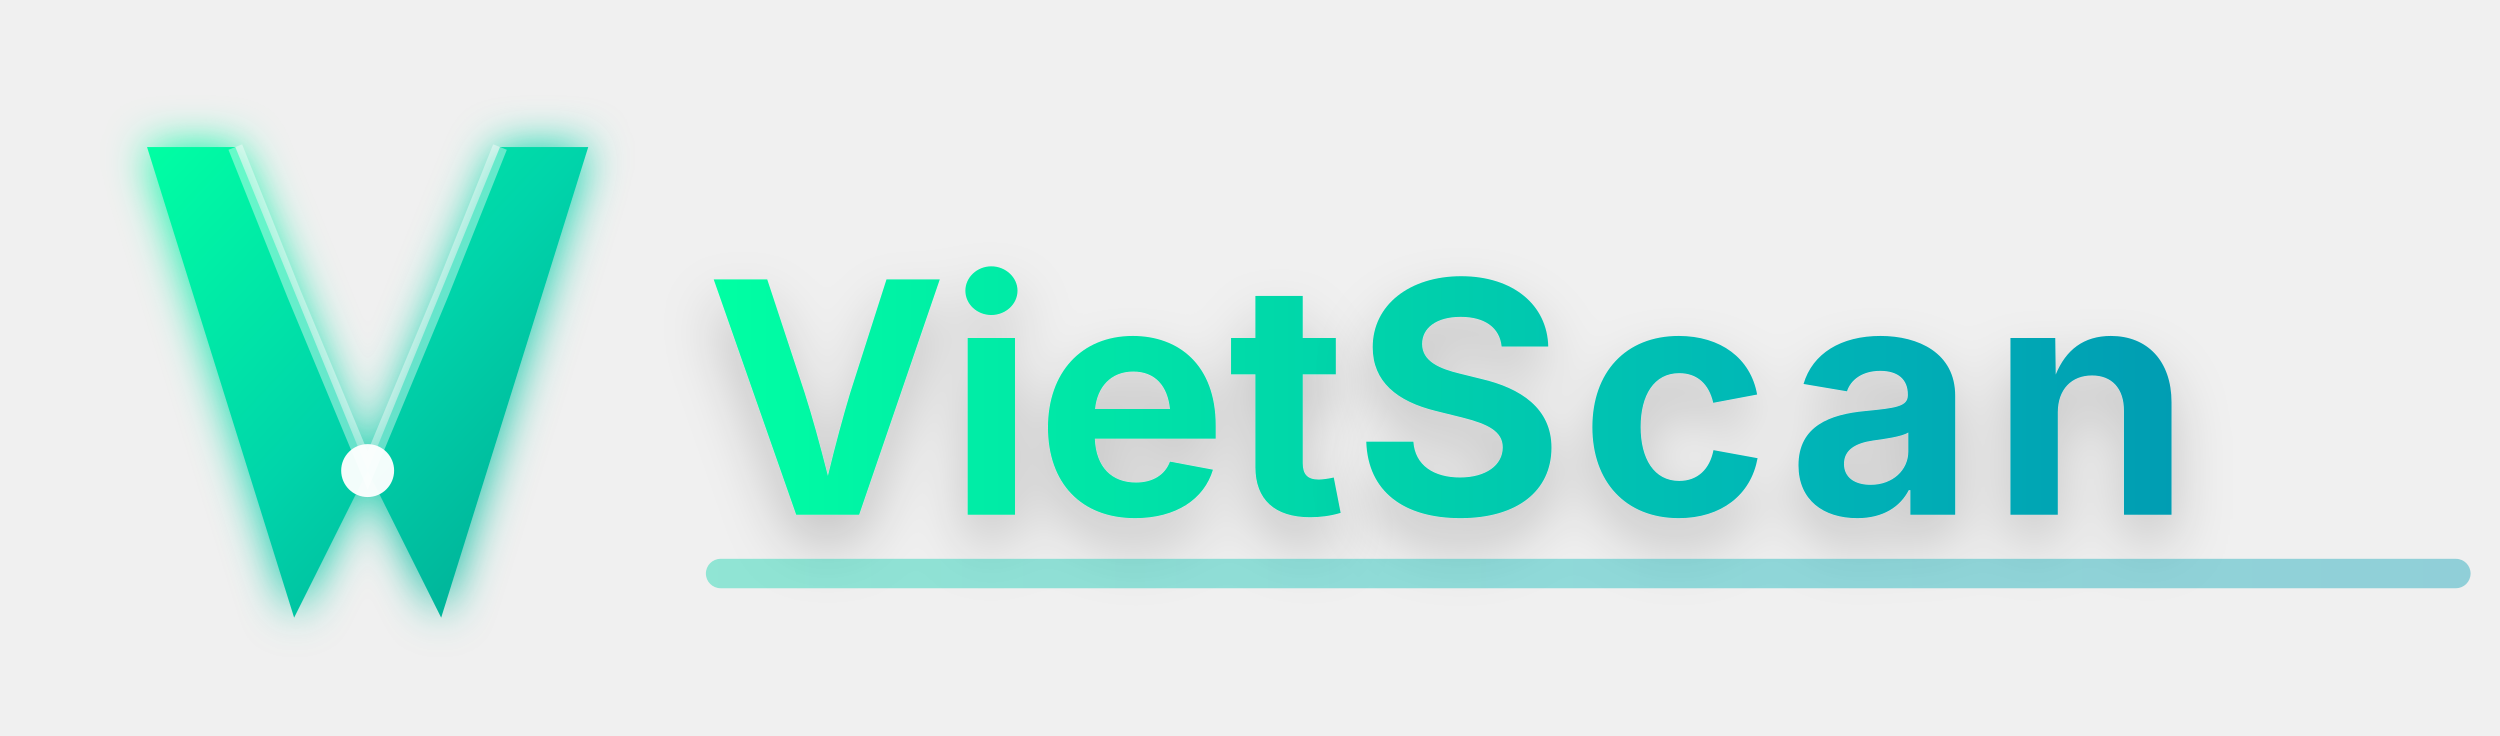
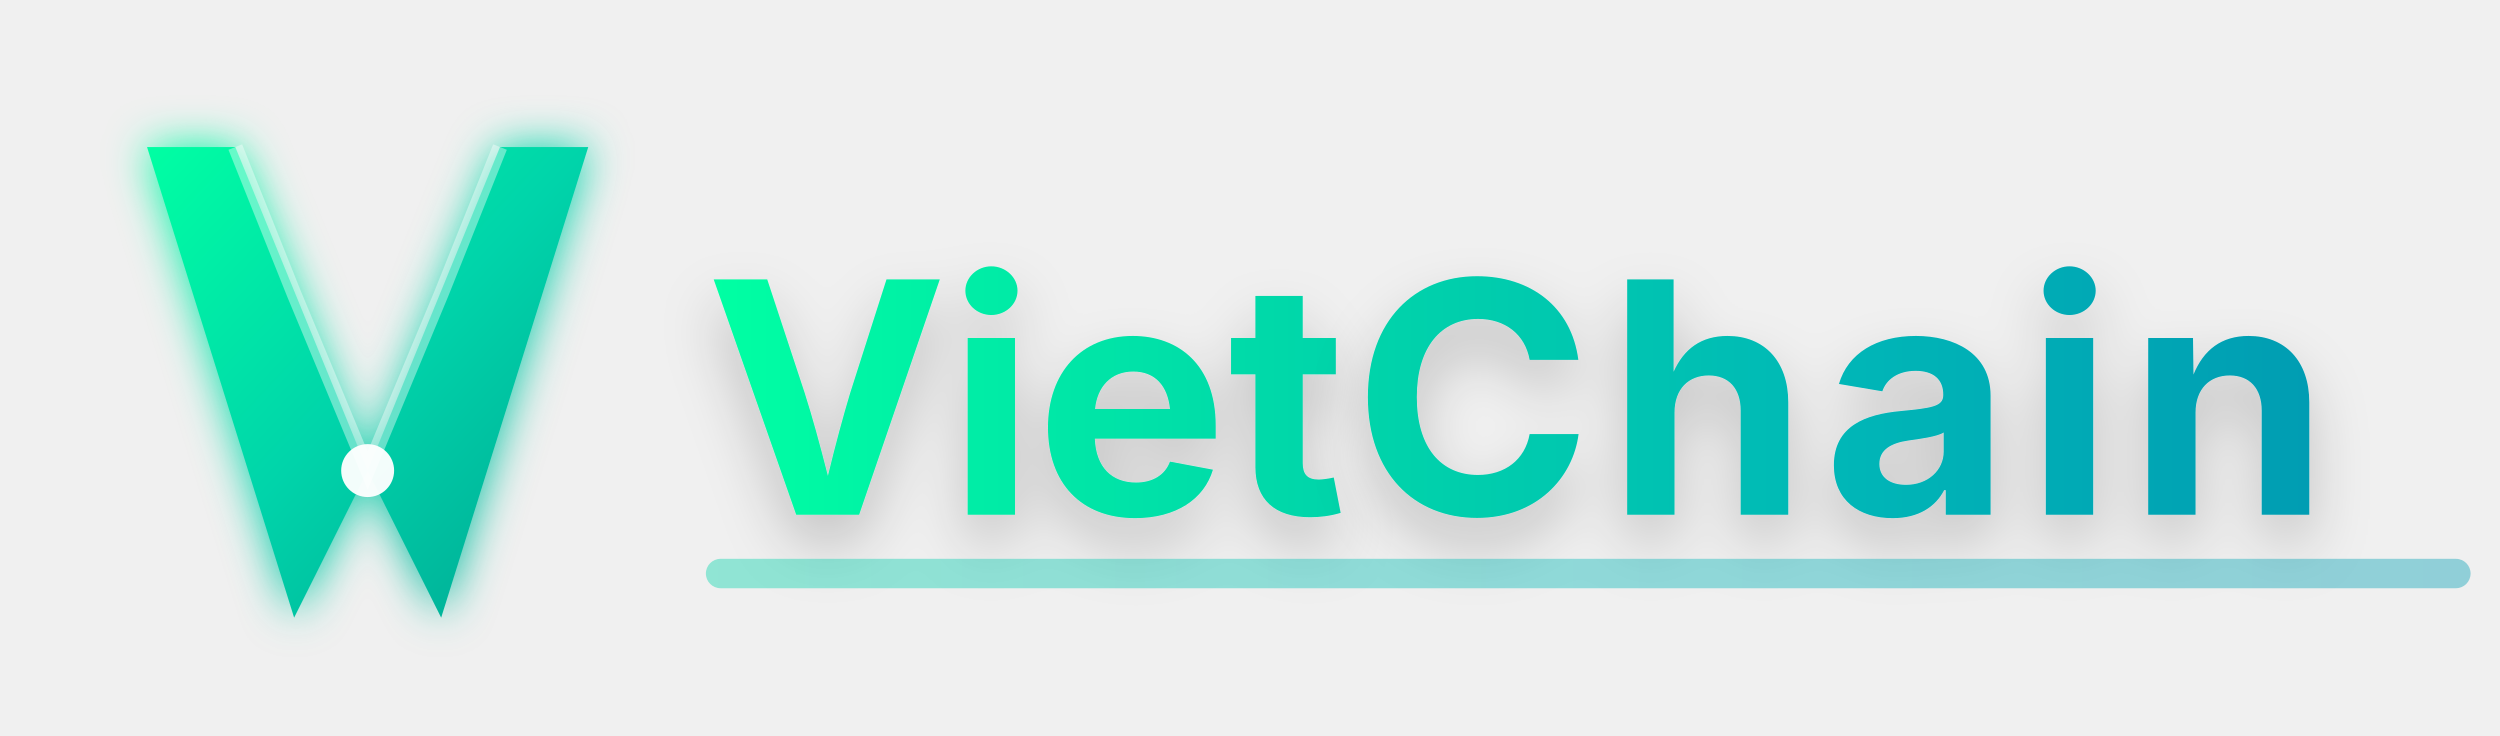
<svg xmlns="http://www.w3.org/2000/svg" width="170" height="50" viewBox="0 0 170 50">
  <defs>
    <linearGradient id="vGradient" x1="0%" y1="0%" x2="100%" y2="100%">
      <stop offset="0%" style="stop-color: #00ffa3;stop-opacity:1" />
      <stop offset="50%" style="stop-color: #00d4aa;stop-opacity:1" />
      <stop offset="100%" style="stop-color: #00a693;stop-opacity:1" />
    </linearGradient>
    <linearGradient id="vietGradient" x1="0%" y1="0%" x2="100%" y2="0%">
      <stop offset="0%" style="stop-color: #00ffa3;stop-opacity:1" />
      <stop offset="100%" style="stop-color: #00d4aa;stop-opacity:1" />
    </linearGradient>
    <linearGradient id="scanGradient" x1="0%" y1="0%" x2="100%" y2="0%">
      <stop offset="0%" style="stop-color: #00d4aa;stop-opacity:1" />
      <stop offset="50%" style="stop-color: #00b7b7;stop-opacity:1" />
      <stop offset="100%" style="stop-color: #009db3;stop-opacity:1" />
    </linearGradient>
    <filter id="textShadow" x="-50%" y="-50%" width="200%" height="200%">
      <feDropShadow dx="0" dy="2" stdDeviation="2" flood-color=" #000000" flood-opacity="0.2" />
    </filter>
    <filter id="vGlow" x="-50%" y="-50%" width="200%" height="200%">
      <feGaussianBlur stdDeviation="1.5" result="coloredBlur" />
      <feMerge>
        <feMergeNode in="coloredBlur" />
        <feMergeNode in="SourceGraphic" />
      </feMerge>
    </filter>
  </defs>
  <g transform="translate(10, 8)">
    <path d="M0 2 L10 34 L15 24 L20 34 L30 2 L24 2 L15 24 L6 2 Z" fill="url(#vGradient)" filter="url(#vGlow)" stroke="none" />
    <circle cx="15" cy="24" r="1.8" fill=" #ffffff" opacity="0.95" />
    <path d="M6 2 L10 12 L15 24 L20 12 L24 2" fill="none" stroke=" #ffffff" stroke-width="1" opacity="0.4" />
  </g>
  <g transform="translate(48, 15)">
    <text x="0" y="20" font-family="'Inter', 'Segoe UI', 'Roboto', Arial, sans-serif" font-size="22" font-weight="700" fill="url(#vietGradient)" filter="url(#textShadow)">Viet</text>
-     <text x="44" y="20" font-family="'Inter', 'Segoe UI', 'Roboto', Arial, sans-serif" font-size="22" font-weight="700" fill="url(#scanGradient)" filter="url(#textShadow)" letter-spacing="1px">Scan</text>
+     <text x="44" y="20" font-family="'Inter', 'Segoe UI', 'Roboto', Arial, sans-serif" font-size="22" font-weight="700" fill="url(#scanGradient)" filter="url(#textShadow)" letter-spacing="1px">Chain</text>
  </g>
  <g transform="translate(48, 38)">
    <rect x="0" y="0" width="120" height="2" fill="url(#scanGradient)" opacity="0.4" rx="1" />
  </g>
</svg>
